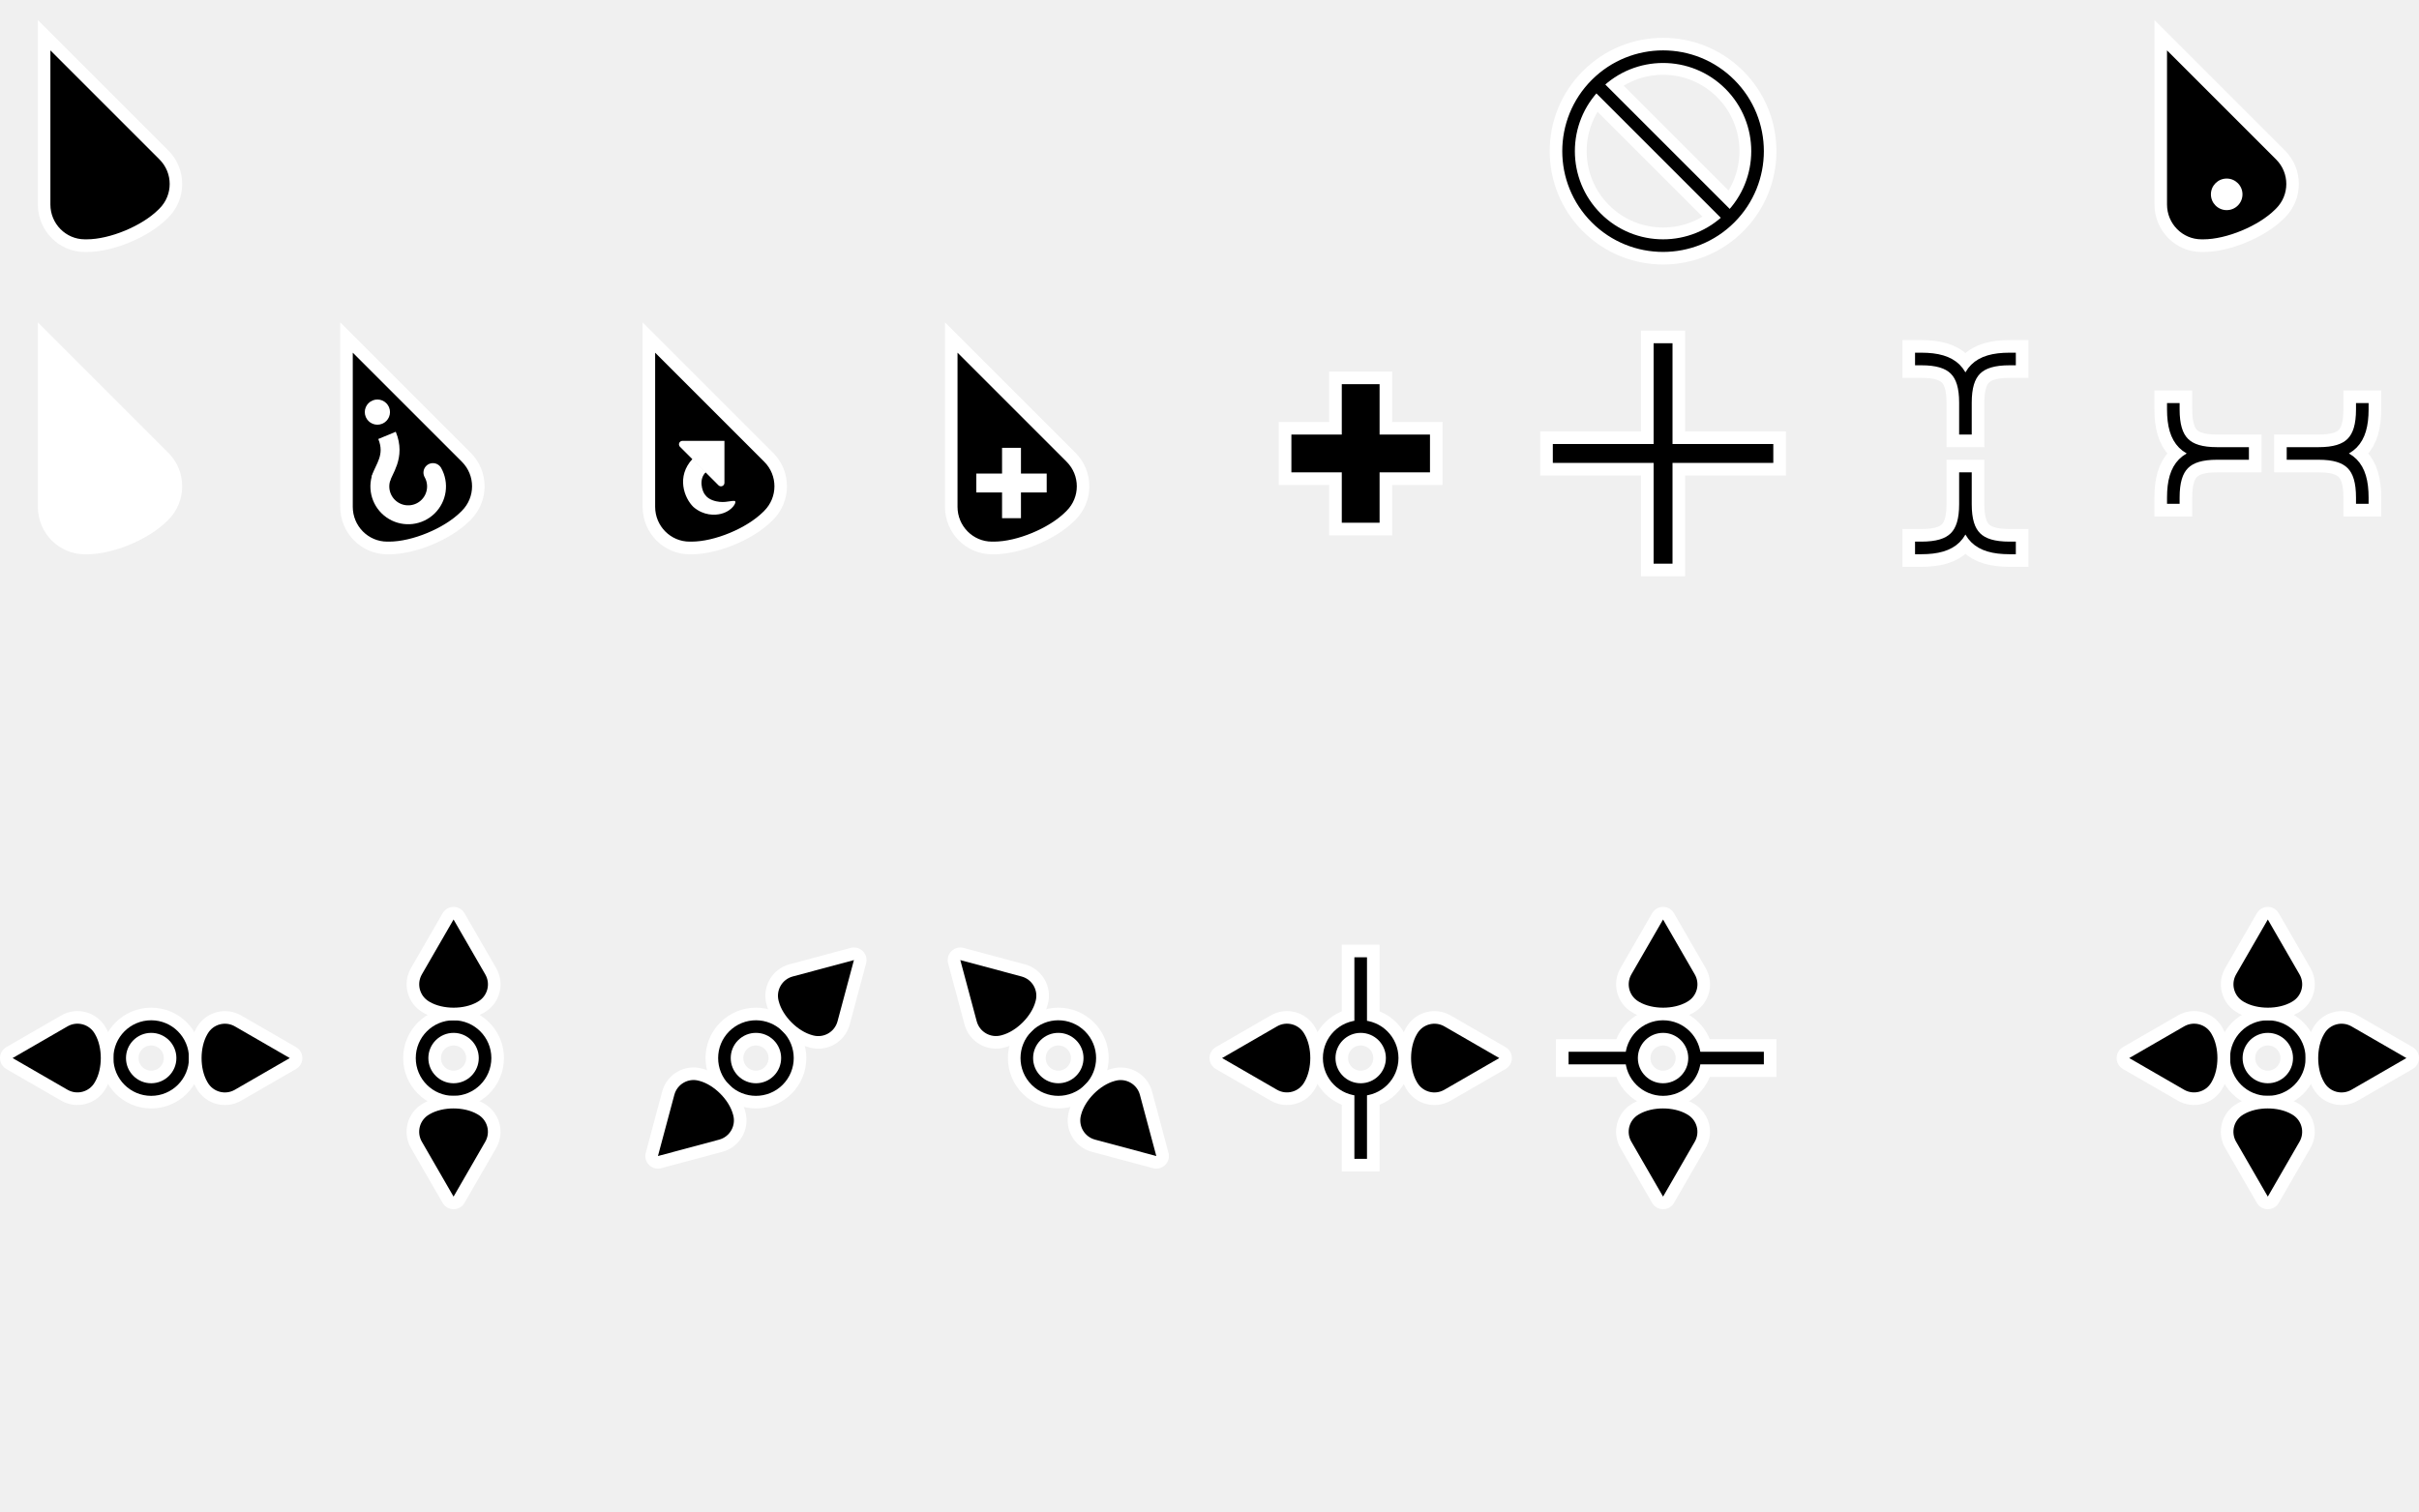
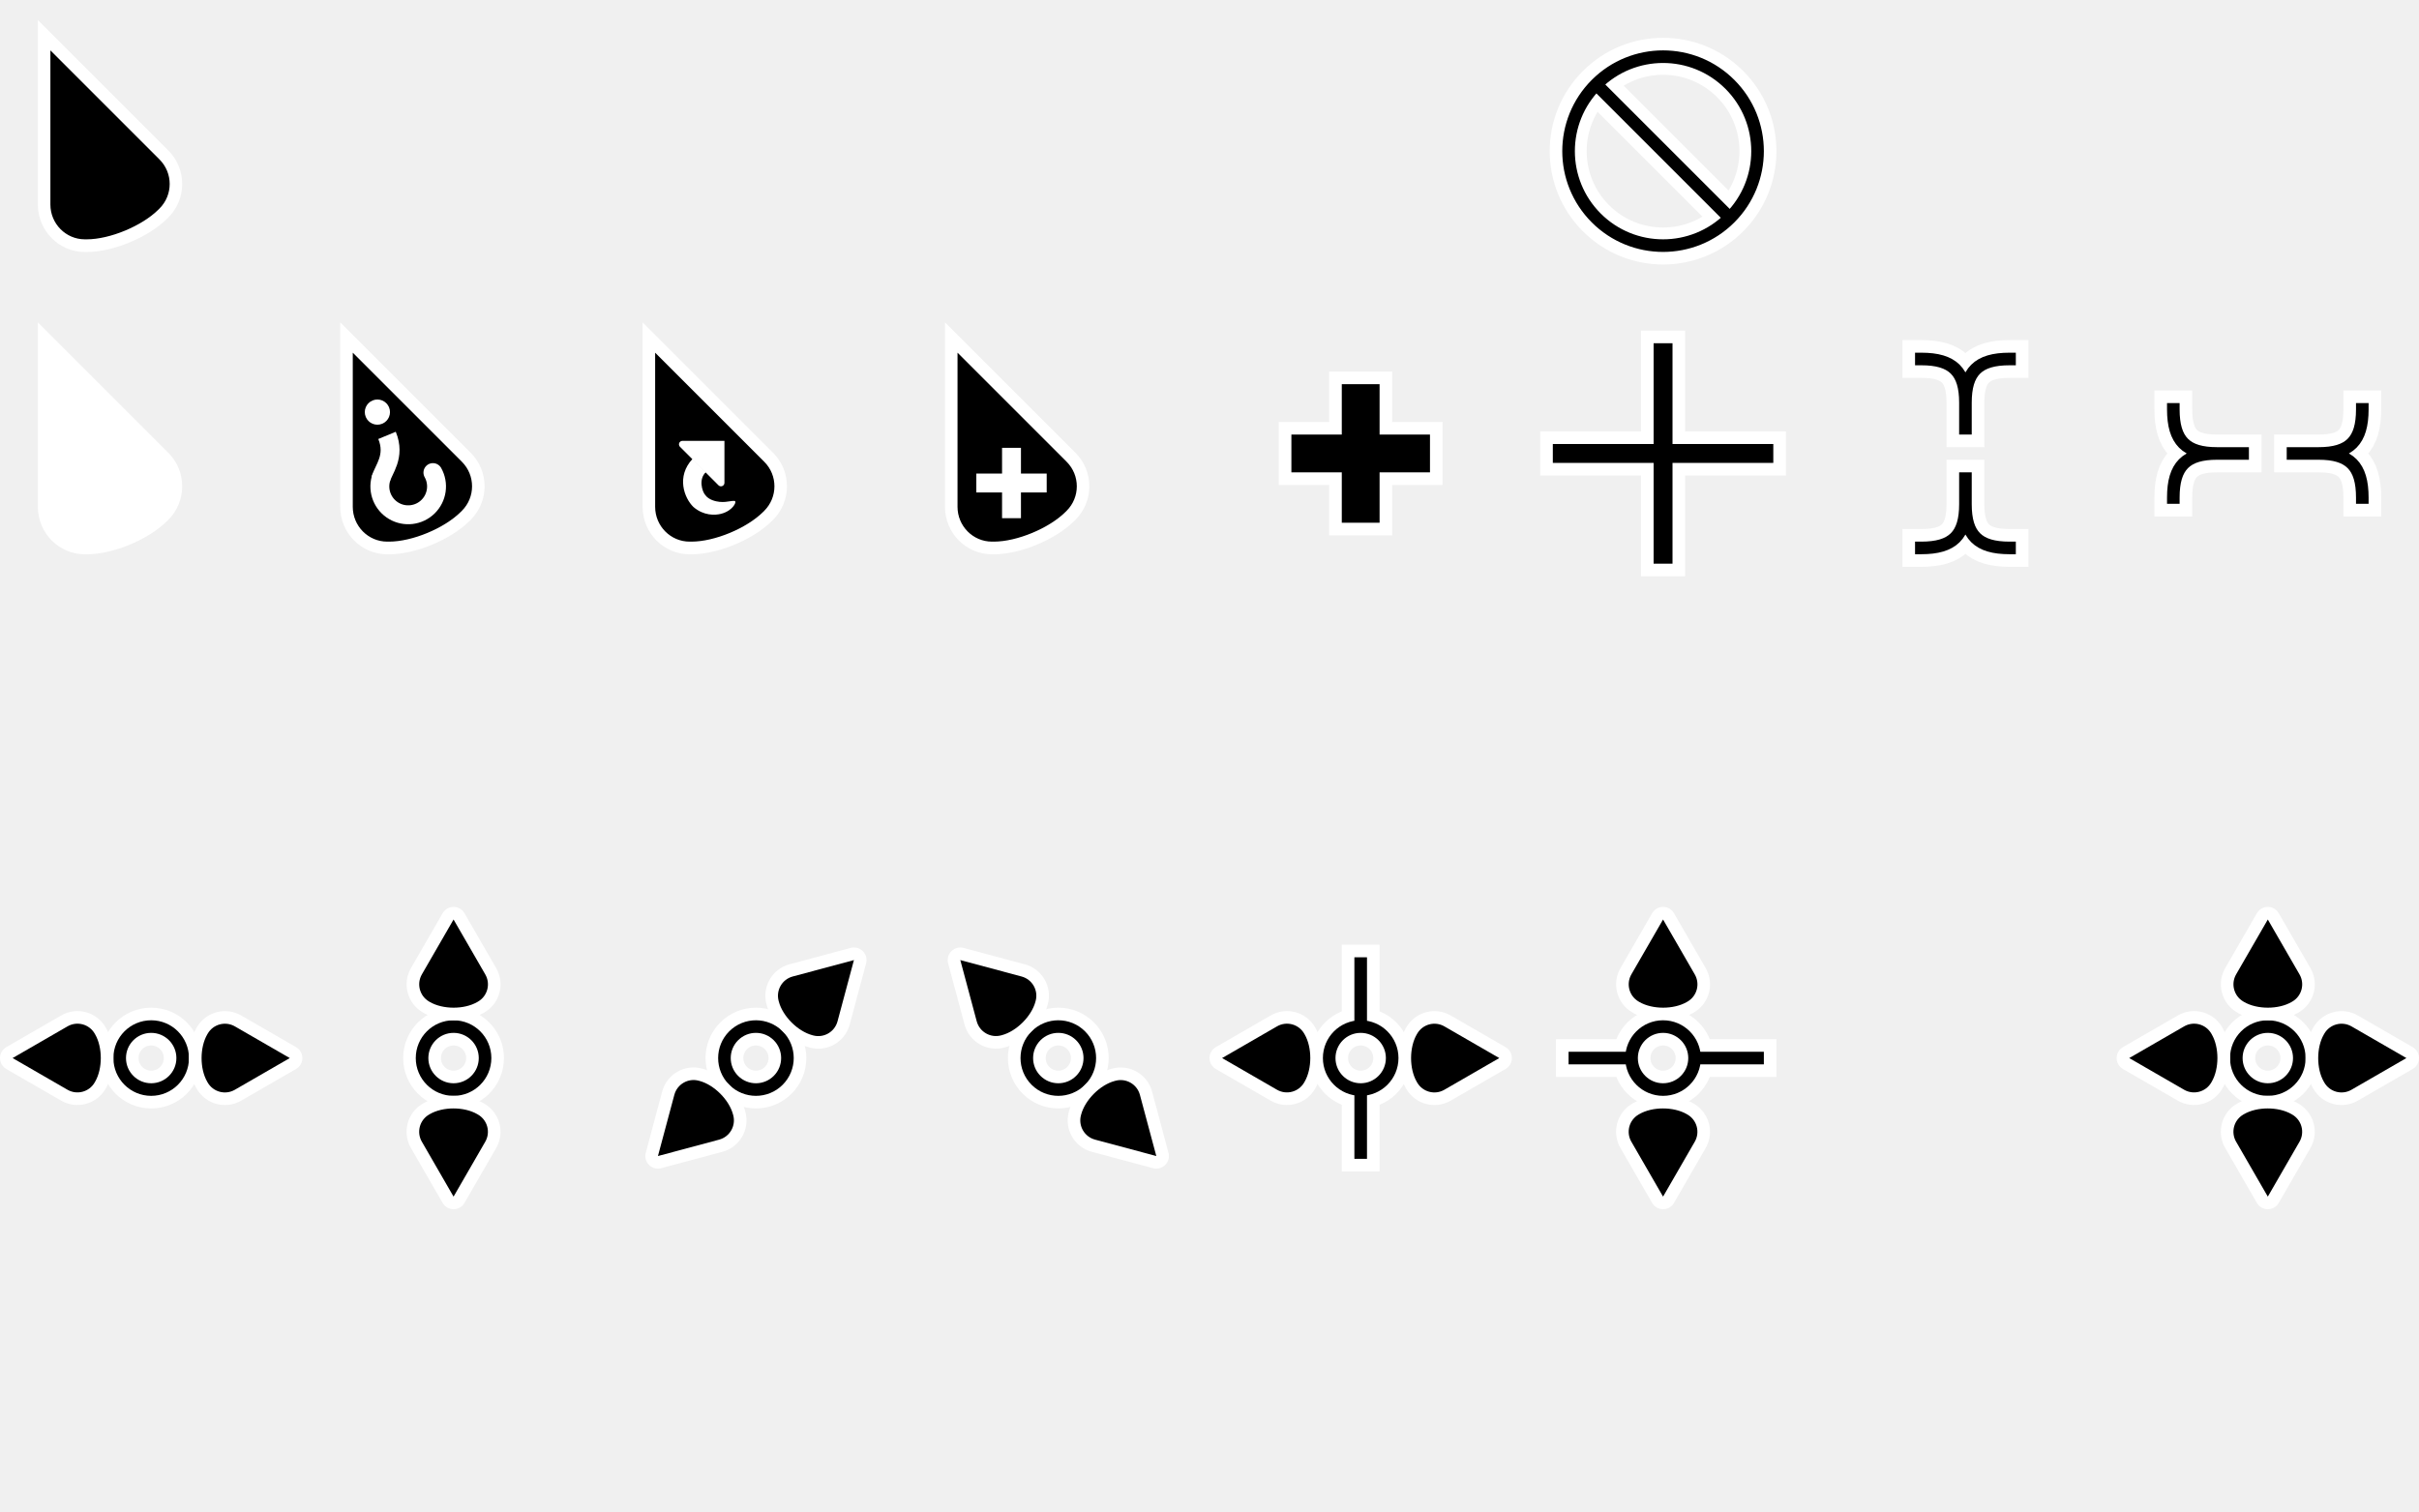
<svg xmlns="http://www.w3.org/2000/svg" xmlns:xlink="http://www.w3.org/1999/xlink" width="384" height="240" viewBox="0 0 384 240" version="1.1" id="svg1">
  <defs id="defs1">
    <clipPath clipPathUnits="userSpaceOnUse" id="clipPath70">
      <use x="0" y="0" xlink:href="#g69" id="use70" />
    </clipPath>
  </defs>
  <g id="g26" style="display:inline" transform="rotate(90,264,72)">
    <rect style="display:inline;fill:none;fill-opacity:1;stroke:none;stroke-width:5;stroke-linejoin:round;stroke-dasharray:none;stroke-opacity:1;paint-order:stroke markers fill" id="rect24" width="48" height="48" x="336" y="48" />
    <circle style="display:inline;fill:none;stroke:#ffffff;stroke-width:5.998;stroke-dasharray:none;paint-order:stroke markers fill" id="circle24" cx="360" cy="72" r="5" />
    <path id="path24" style="display:inline;fill:#000000;fill-opacity:1;stroke:#ffffff;stroke-width:11.162;stroke-linecap:square;stroke-linejoin:round;stroke-miterlimit:4;stroke-dasharray:none;stroke-opacity:1;paint-order:stroke markers fill" d="M 0,-1.0381359e-6 V 28.072 c 0,4.868 3.947,8.82 8.815,8.827 l 0.377,4.87e-4 C 15.886,36.908 24.026,32.215 27.373,26.418 l 0.188,-0.326 c 2.434,-4.216 0.99,-9.607 -3.227,-12.042 z" transform="matrix(0.1791878,-0.310343,0.3103236,0.1791542,338,71.9999)" />
    <path id="path25" style="display:inline;fill:#000000;fill-opacity:1;stroke:#ffffff;stroke-width:11.162;stroke-linecap:square;stroke-linejoin:round;stroke-miterlimit:4;stroke-dasharray:none;stroke-opacity:1;paint-order:stroke markers fill" d="M 0,-1.0381359e-6 V 28.072 c 0,4.868 3.947,8.82 8.815,8.827 l 0.377,4.87e-4 C 15.886,36.908 24.026,32.215 27.373,26.418 l 0.188,-0.326 c 2.434,-4.216 0.99,-9.607 -3.227,-12.042 z" transform="matrix(-0.1791878,0.310343,-0.3103236,-0.1791542,382,72)" />
    <rect style="fill:#000000;fill-opacity:1;stroke:#ffffff;stroke-width:3.999;stroke-linecap:square;stroke-linejoin:miter;stroke-dasharray:none;paint-order:stroke markers fill" id="rect25" width="2" height="10" x="359" y="77" ry="0" />
    <rect style="fill:#000000;fill-opacity:1;stroke:#ffffff;stroke-width:3.999;stroke-linecap:square;stroke-linejoin:miter;stroke-dasharray:none;paint-order:stroke markers fill" id="rect26" width="2" height="11" x="359" y="56" ry="0" />
    <circle style="display:inline;fill:none;stroke:#000000;stroke-width:1.999;stroke-dasharray:none;stroke-opacity:1;paint-order:stroke markers fill" id="circle26" cx="360" cy="72" r="5" />
  </g>
  <g id="g8" style="display:inline" transform="translate(-144,96)">
    <rect style="display:inline;fill:none;fill-opacity:1;stroke:none;stroke-width:5;stroke-linejoin:round;stroke-dasharray:none;stroke-opacity:1;paint-order:stroke markers fill" id="rect5" width="48" height="48" x="336" y="48" />
    <circle style="display:inline;fill:none;stroke:#ffffff;stroke-width:5.998;stroke-dasharray:none;paint-order:stroke markers fill" id="circle5" cx="360" cy="72" r="5" />
    <path id="path6" style="display:inline;fill:#000000;fill-opacity:1;stroke:#ffffff;stroke-width:11.162;stroke-linecap:square;stroke-linejoin:round;stroke-miterlimit:4;stroke-dasharray:none;stroke-opacity:1;paint-order:stroke markers fill" d="M 0,-1.0381359e-6 V 28.072 c 0,4.868 3.947,8.82 8.815,8.827 l 0.377,4.87e-4 C 15.886,36.908 24.026,32.215 27.373,26.418 l 0.188,-0.326 c 2.434,-4.216 0.99,-9.607 -3.227,-12.042 z" transform="matrix(0.1791878,-0.310343,0.3103236,0.1791542,338,71.9999)" />
    <path id="path8" style="display:inline;fill:#000000;fill-opacity:1;stroke:#ffffff;stroke-width:11.162;stroke-linecap:square;stroke-linejoin:round;stroke-miterlimit:4;stroke-dasharray:none;stroke-opacity:1;paint-order:stroke markers fill" d="M 0,-1.0381359e-6 V 28.072 c 0,4.868 3.947,8.82 8.815,8.827 l 0.377,4.87e-4 C 15.886,36.908 24.026,32.215 27.373,26.418 l 0.188,-0.326 c 2.434,-4.216 0.99,-9.607 -3.227,-12.042 z" transform="matrix(-0.1791878,0.310343,-0.3103236,-0.1791542,382,72)" />
    <rect style="fill:#000000;fill-opacity:1;stroke:#ffffff;stroke-width:3.999;stroke-linecap:square;stroke-linejoin:miter;stroke-dasharray:none;paint-order:stroke markers fill" id="rect22" width="2" height="11" x="359" y="77" ry="0" />
    <rect style="fill:#000000;fill-opacity:1;stroke:#ffffff;stroke-width:3.999;stroke-linecap:square;stroke-linejoin:miter;stroke-dasharray:none;paint-order:stroke markers fill" id="rect23" width="2" height="11" x="359" y="56" ry="0" />
    <circle style="display:inline;fill:none;stroke:#000000;stroke-width:1.999;stroke-dasharray:none;stroke-opacity:1;paint-order:stroke markers fill" id="circle6" cx="360" cy="72" r="5" />
  </g>
  <g id="g6" style="display:inline" transform="translate(0,96)">
    <rect style="display:inline;fill:none;fill-opacity:1;stroke:none;stroke-width:5;stroke-linejoin:round;stroke-dasharray:none;stroke-opacity:1;paint-order:stroke markers fill" id="rect6" width="48" height="48" x="336" y="48" />
    <circle style="display:inline;fill:none;stroke:#ffffff;stroke-width:5.998;stroke-dasharray:none;paint-order:stroke markers fill" id="path40" cx="360" cy="72" r="5" />
    <circle style="fill:none;stroke:#000000;stroke-width:1.999;stroke-dasharray:none;stroke-opacity:1;paint-order:stroke markers fill" id="circle40" cx="360" cy="72" r="5" />
    <path id="path5" style="display:inline;fill:#000000;fill-opacity:1;stroke:#ffffff;stroke-width:11.162;stroke-linecap:square;stroke-linejoin:round;stroke-miterlimit:4;stroke-dasharray:none;stroke-opacity:1;paint-order:stroke markers fill" d="M 0,-1.0381359e-6 V 28.072 c 0,4.868 3.947,8.82 8.815,8.827 l 0.377,4.87e-4 C 15.886,36.908 24.026,32.215 27.373,26.418 l 0.188,-0.326 c 2.434,-4.216 0.99,-9.607 -3.227,-12.042 z" transform="matrix(0.1791878,-0.310343,0.3103236,0.1791542,338,71.9999)" />
    <path id="path124" style="display:inline;fill:#000000;fill-opacity:1;stroke:#ffffff;stroke-width:11.162;stroke-linecap:square;stroke-linejoin:round;stroke-miterlimit:4;stroke-dasharray:none;stroke-opacity:1;paint-order:stroke markers fill" d="M 0,-1.0381359e-6 V 28.072 c 0,4.868 3.947,8.82 8.815,8.827 l 0.377,4.87e-4 C 15.886,36.908 24.026,32.215 27.373,26.418 l 0.188,-0.326 c 2.434,-4.216 0.99,-9.607 -3.227,-12.042 z" transform="matrix(0.310343,0.1791878,-0.1791542,0.3103236,360,50)" />
    <path id="path126" style="display:inline;fill:#000000;fill-opacity:1;stroke:#ffffff;stroke-width:11.162;stroke-linecap:square;stroke-linejoin:round;stroke-miterlimit:4;stroke-dasharray:none;stroke-opacity:1;paint-order:stroke markers fill" d="M 0,-1.0381359e-6 V 28.072 c 0,4.868 3.947,8.82 8.815,8.827 l 0.377,4.87e-4 C 15.886,36.908 24.026,32.215 27.373,26.418 l 0.188,-0.326 c 2.434,-4.216 0.99,-9.607 -3.227,-12.042 z" transform="matrix(-0.1791878,0.310343,-0.3103236,-0.1791542,382,72)" />
    <path id="path136" style="display:inline;fill:#000000;fill-opacity:1;stroke:#ffffff;stroke-width:11.162;stroke-linecap:square;stroke-linejoin:round;stroke-miterlimit:4;stroke-dasharray:none;stroke-opacity:1;paint-order:stroke markers fill" d="M 0,-1.0381359e-6 V 28.072 c 0,4.868 3.947,8.82 8.815,8.827 l 0.377,4.87e-4 C 15.886,36.908 24.026,32.215 27.373,26.418 l 0.188,-0.326 c 2.434,-4.216 0.99,-9.607 -3.227,-12.042 z" transform="matrix(-0.310343,-0.1791878,0.1791542,-0.3103236,360,94)" />
  </g>
  <g id="g175" style="display:inline" transform="rotate(45,148.1178,-111.7645)">
    <rect style="display:inline;fill:none;fill-opacity:1;stroke:none;stroke-width:5;stroke-linejoin:round;stroke-dasharray:none;stroke-opacity:1;paint-order:stroke markers fill" id="rect171" width="48" height="48" x="179.647" y="281.47" transform="rotate(-45)" />
    <circle style="display:inline;fill:none;stroke:#ffffff;stroke-width:5.998;stroke-dasharray:none;paint-order:stroke markers fill" id="circle171" cx="360" cy="72" r="5" />
    <circle style="fill:none;stroke:#000000;stroke-width:1.999;stroke-dasharray:none;stroke-opacity:1;paint-order:stroke markers fill" id="circle172" cx="360" cy="72" r="5" />
    <path id="path172" style="display:inline;fill:#000000;fill-opacity:1;stroke:#ffffff;stroke-width:11.162;stroke-linecap:square;stroke-linejoin:round;stroke-miterlimit:4;stroke-dasharray:none;stroke-opacity:1;paint-order:stroke markers fill" d="M 0,-1.0381359e-6 V 28.072 c 0,4.868 3.947,8.82 8.815,8.827 l 0.377,4.87e-4 C 15.886,36.908 24.026,32.215 27.373,26.418 l 0.188,-0.326 c 2.434,-4.216 0.99,-9.607 -3.227,-12.042 z" transform="matrix(0.1791878,-0.310343,0.3103236,0.1791542,338,71.9999)" />
    <path id="path174" style="display:inline;fill:#000000;fill-opacity:1;stroke:#ffffff;stroke-width:11.162;stroke-linecap:square;stroke-linejoin:round;stroke-miterlimit:4;stroke-dasharray:none;stroke-opacity:1;paint-order:stroke markers fill" d="M 0,-1.0381359e-6 V 28.072 c 0,4.868 3.947,8.82 8.815,8.827 l 0.377,4.87e-4 C 15.886,36.908 24.026,32.215 27.373,26.418 l 0.188,-0.326 c 2.434,-4.216 0.99,-9.607 -3.227,-12.042 z" transform="matrix(-0.1791878,0.310343,-0.3103236,-0.1791542,382,72)" />
  </g>
  <g id="g164" style="display:inline" transform="rotate(45,124.1178,-169.7056)">
    <rect style="display:inline;fill:none;fill-opacity:1;stroke:none;stroke-width:5;stroke-linejoin:round;stroke-dasharray:none;stroke-opacity:1;paint-order:stroke markers fill" id="rect160" width="48" height="48" x="179.647" y="281.47" transform="rotate(-45)" />
    <circle style="display:inline;fill:none;stroke:#ffffff;stroke-width:5.998;stroke-dasharray:none;paint-order:stroke markers fill" id="circle160" cx="360" cy="72" r="5" />
    <circle style="fill:none;stroke:#000000;stroke-width:1.999;stroke-dasharray:none;stroke-opacity:1;paint-order:stroke markers fill" id="circle161" cx="360" cy="72" r="5" />
    <path id="path162" style="display:inline;fill:#000000;fill-opacity:1;stroke:#ffffff;stroke-width:11.162;stroke-linecap:square;stroke-linejoin:round;stroke-miterlimit:4;stroke-dasharray:none;stroke-opacity:1;paint-order:stroke markers fill" d="M 0,-1.0381359e-6 V 28.072 c 0,4.868 3.947,8.82 8.815,8.827 l 0.377,4.87e-4 C 15.886,36.908 24.026,32.215 27.373,26.418 l 0.188,-0.326 c 2.434,-4.216 0.99,-9.607 -3.227,-12.042 z" transform="matrix(0.310343,0.1791878,-0.1791542,0.3103236,360,50)" />
    <path id="path164" style="display:inline;fill:#000000;fill-opacity:1;stroke:#ffffff;stroke-width:11.162;stroke-linecap:square;stroke-linejoin:round;stroke-miterlimit:4;stroke-dasharray:none;stroke-opacity:1;paint-order:stroke markers fill" d="M 0,-1.0381359e-6 V 28.072 c 0,4.868 3.947,8.82 8.815,8.827 l 0.377,4.87e-4 C 15.886,36.908 24.026,32.215 27.373,26.418 l 0.188,-0.326 c 2.434,-4.216 0.99,-9.607 -3.227,-12.042 z" transform="matrix(-0.310343,-0.1791878,0.1791542,-0.3103236,360,94)" />
  </g>
  <g id="g153" style="display:inline" transform="translate(-288,96)">
    <rect style="display:inline;fill:none;fill-opacity:1;stroke:none;stroke-width:5;stroke-linejoin:round;stroke-dasharray:none;stroke-opacity:1;paint-order:stroke markers fill" id="rect149" width="48" height="48" x="336" y="48" />
    <circle style="display:inline;fill:none;stroke:#ffffff;stroke-width:5.998;stroke-dasharray:none;paint-order:stroke markers fill" id="circle149" cx="360" cy="72" r="5" />
    <circle style="fill:none;stroke:#000000;stroke-width:1.999;stroke-dasharray:none;stroke-opacity:1;paint-order:stroke markers fill" id="circle150" cx="360" cy="72" r="5" />
    <path id="path151" style="display:inline;fill:#000000;fill-opacity:1;stroke:#ffffff;stroke-width:11.162;stroke-linecap:square;stroke-linejoin:round;stroke-miterlimit:4;stroke-dasharray:none;stroke-opacity:1;paint-order:stroke markers fill" d="M 0,-1.0381359e-6 V 28.072 c 0,4.868 3.947,8.82 8.815,8.827 l 0.377,4.87e-4 C 15.886,36.908 24.026,32.215 27.373,26.418 l 0.188,-0.326 c 2.434,-4.216 0.99,-9.607 -3.227,-12.042 z" transform="matrix(0.310343,0.1791878,-0.1791542,0.3103236,360,50)" />
    <path id="path153" style="display:inline;fill:#000000;fill-opacity:1;stroke:#ffffff;stroke-width:11.162;stroke-linecap:square;stroke-linejoin:round;stroke-miterlimit:4;stroke-dasharray:none;stroke-opacity:1;paint-order:stroke markers fill" d="M 0,-1.0381359e-6 V 28.072 c 0,4.868 3.947,8.82 8.815,8.827 l 0.377,4.87e-4 C 15.886,36.908 24.026,32.215 27.373,26.418 l 0.188,-0.326 c 2.434,-4.216 0.99,-9.607 -3.227,-12.042 z" transform="matrix(-0.310343,-0.1791878,0.1791542,-0.3103236,360,94)" />
  </g>
  <g id="g142" style="display:inline" transform="translate(-336,96)">
    <rect style="display:inline;fill:none;fill-opacity:1;stroke:none;stroke-width:5;stroke-linejoin:round;stroke-dasharray:none;stroke-opacity:1;paint-order:stroke markers fill" id="rect138" width="48" height="48" x="336" y="48" />
    <circle style="display:inline;fill:none;stroke:#ffffff;stroke-width:5.998;stroke-dasharray:none;paint-order:stroke markers fill" id="circle138" cx="360" cy="72" r="5" />
    <circle style="fill:none;stroke:#000000;stroke-width:1.999;stroke-dasharray:none;stroke-opacity:1;paint-order:stroke markers fill" id="circle139" cx="360" cy="72" r="5" />
    <path id="path139" style="display:inline;fill:#000000;fill-opacity:1;stroke:#ffffff;stroke-width:11.162;stroke-linecap:square;stroke-linejoin:round;stroke-miterlimit:4;stroke-dasharray:none;stroke-opacity:1;paint-order:stroke markers fill" d="M 0,-1.0381359e-6 V 28.072 c 0,4.868 3.947,8.82 8.815,8.827 l 0.377,4.87e-4 C 15.886,36.908 24.026,32.215 27.373,26.418 l 0.188,-0.326 c 2.434,-4.216 0.99,-9.607 -3.227,-12.042 z" transform="matrix(0.1791878,-0.310343,0.3103236,0.1791542,338,71.9999)" />
    <path id="path141" style="display:inline;fill:#000000;fill-opacity:1;stroke:#ffffff;stroke-width:11.162;stroke-linecap:square;stroke-linejoin:round;stroke-miterlimit:4;stroke-dasharray:none;stroke-opacity:1;paint-order:stroke markers fill" d="M 0,-1.0381359e-6 V 28.072 c 0,4.868 3.947,8.82 8.815,8.827 l 0.377,4.87e-4 C 15.886,36.908 24.026,32.215 27.373,26.418 l 0.188,-0.326 c 2.434,-4.216 0.99,-9.607 -3.227,-12.042 z" transform="matrix(-0.1791878,0.310343,-0.3103236,-0.1791542,382,72)" />
  </g>
  <g id="layer1" style="display:inline">
    <path original-d="m 16,40 c 6,0 8,-2 8,-7.941 V 28" d="m 17,39 c 5,0 7,-2 7,-6.941 V 28 m 7,11 c -5,0 -7,-2 -7,-6.941 V 28 M 17,9 c 5,0 7,2 7,6.941 V 20 M 31,9 c -5,0 -7,2 -7,6.941 V 20" id="use5" transform="rotate(90,168,216)" class="fromclone" style="display:inline;fill:none;stroke:#ffffff;stroke-width:6;stroke-linecap:square;stroke-linejoin:miter;stroke-dasharray:none;stroke-opacity:1;paint-order:stroke markers fill" />
    <path original-d="m 16,40 c 6,0 8,-2 8,-7.941 V 28" d="m 17,39 c 5,0 7,-2 7,-6.941 V 28 m 7,11 c -5,0 -7,-2 -7,-6.941 V 28 M 17,9 c 5,0 7,2 7,6.941 V 20 M 31,9 c -5,0 -7,2 -7,6.941 V 20" id="use3" transform="rotate(90,168,216)" class="fromclone" style="fill:none;stroke:#000000;stroke-width:1.999;stroke-linecap:square;stroke-dasharray:none;stroke-opacity:1;paint-order:stroke markers fill" />
    <rect style="display:inline;fill:none;fill-opacity:1;stroke:none;stroke-width:5;stroke-linejoin:round;stroke-dasharray:none;stroke-opacity:1;paint-order:stroke markers fill" id="rect68" width="48" height="48" x="336" y="48" />
  </g>
  <g id="layer3" style="display:inline" transform="translate(288,48)">
    <path original-d="m 16,40 c 6,0 8,-2 8,-7.941 V 28" d="m 17,39 c 5,0 7,-2 7,-6.941 V 28 m 7,11 c -5,0 -7,-2 -7,-6.941 V 28 M 17,9 c 5,0 7,2 7,6.941 V 20 M 31,9 c -5,0 -7,2 -7,6.941 V 20" id="use94" class="fromclone" style="display:inline;fill:none;stroke:#ffffff;stroke-width:6;stroke-linecap:square;stroke-linejoin:miter;stroke-dasharray:none;stroke-opacity:1;paint-order:stroke markers fill" />
    <path style="fill:none;stroke:#000000;stroke-width:1.999;stroke-linecap:square;stroke-dasharray:none;stroke-opacity:1;paint-order:stroke markers fill" d="m 17,39 c 5,0 7,-2 7,-6.941 V 28 m 7,11 c -5,0 -7,-2 -7,-6.941 V 28 M 17,9 c 5,0 7,2 7,6.941 V 20 M 31,9 c -5,0 -7,2 -7,6.941 V 20" id="path83" />
    <rect style="display:inline;fill:none;fill-opacity:1;stroke:none;stroke-width:5;stroke-linejoin:round;stroke-dasharray:none;stroke-opacity:1;paint-order:stroke markers fill" id="rect13" width="48" height="48" x="0" y="0" />
  </g>
  <g id="g97" style="display:inline" transform="translate(240,48)">
    <path d="M 8,24 H 40 M 24,8 v 32" id="path98" style="stroke:#ffffff;stroke-width:7;stroke-linecap:square;stroke-dasharray:none;stroke-opacity:1" />
    <path id="path97" style="display:inline;fill:none;stroke:#000000;stroke-width:3;stroke-linecap:square;stroke-dasharray:none;stroke-opacity:1;paint-order:stroke markers fill" d="M 8,24 H 40 M 24,8 v 32" />
    <rect style="display:inline;fill:none;fill-opacity:1;stroke:none;stroke-width:5;stroke-linejoin:round;stroke-dasharray:none;stroke-opacity:1;paint-order:stroke markers fill" id="rect12" width="48" height="48" x="0" y="0" />
  </g>
  <g id="layer10" style="display:inline" transform="translate(192,48)">
    <path original-d="M 8,24 H 40 M 24,8 v 32.133" d="M 16,24 H 32 M 24,16 V 32" id="use2" class="fromclone" style="stroke:#ffffff;stroke-width:10;stroke-linecap:square;stroke-dasharray:none;stroke-opacity:1" />
    <path id="path2" style="display:inline;fill:none;stroke:#000000;stroke-width:6;stroke-linecap:square;stroke-dasharray:none;stroke-opacity:1;paint-order:stroke markers fill" d="M 16,24 H 32 M 24,16 V 32" />
    <rect style="display:inline;fill:none;fill-opacity:1;stroke:none;stroke-width:5;stroke-linejoin:round;stroke-dasharray:none;stroke-opacity:1;paint-order:stroke markers fill" id="rect11" width="48" height="48" x="0" y="0" />
  </g>
  <g id="layer4" style="display:inline" transform="translate(144,48)">
    <path id="path4-5" style="display:inline;fill:#000000;fill-opacity:1;stroke:#ffffff;stroke-width:4.949;stroke-linecap:square;stroke-linejoin:miter;stroke-dasharray:none;stroke-opacity:1;paint-order:stroke markers fill" d="M 0,-9.843944e-7 V 30.11 c 0,3.758 3.047,6.805 6.805,6.805 h 0.364 c 4.578,0 10.928,-2.61 14.183,-5.83 l 0.199,-0.197 c 2.672,-2.643 2.672,-6.928 0,-9.571 z" transform="matrix(0.8038699,0,0,0.8126824,8,8.000001)" />
    <path id="path1-3" style="display:inline;fill:none;stroke:#ffffff;stroke-width:3.001;stroke-linecap:square;stroke-linejoin:miter;stroke-dasharray:none;paint-order:stroke markers fill" d="m 12.486,28.692 c 0.054,-5e-6 8.169,0 8.169,0 m -4.085,4.085 c 0,-0.054 0,-8.169 0,-8.169" />
    <rect style="display:inline;fill:none;fill-opacity:1;stroke:none;stroke-width:5;stroke-linejoin:round;stroke-dasharray:none;stroke-opacity:1;paint-order:stroke markers fill" id="rect2" width="48" height="48" x="0" y="0" />
  </g>
  <g id="g3" style="display:inline;stroke-width:2;stroke-dasharray:none" transform="translate(96,48)">
    <path id="path4-3" style="display:inline;fill:#000000;fill-opacity:1;stroke:#ffffff;stroke-width:4.949;stroke-linecap:square;stroke-linejoin:miter;stroke-dasharray:none;stroke-opacity:1;paint-order:stroke markers fill" d="M 0,-9.843944e-7 V 30.11 c 0,3.758 3.047,6.805 6.805,6.805 h 0.364 c 4.578,0 10.928,-2.61 14.183,-5.83 l 0.199,-0.197 c 2.672,-2.643 2.672,-6.928 0,-9.571 z" transform="matrix(0.8038699,0,0,0.8126824,8,8.000001)" />
    <path id="rect9" style="fill:#ffffff;stroke-width:0;stroke-linecap:round;stroke-dasharray:none;paint-order:stroke markers fill" d="M 12.499,24 H 20 v 7.501 a 0.621,0.621 157.5 0 1 -1.06,0.439 L 15.5,28.5 12.06,25.06 A 0.621,0.621 112.5 0 1 12.499,24 Z" transform="matrix(0.8888891,0,0,0.8888891,1.222218,0.6666618)" />
    <rect style="display:inline;fill:none;fill-opacity:1;stroke:none;stroke-width:5;stroke-linejoin:round;stroke-dasharray:none;stroke-opacity:1;paint-order:stroke markers fill" id="rect3" width="48" height="48" x="0" y="0" />
    <path id="path1" style="fill:#ffffff;fill-rule:nonzero;stroke:none;stroke-width:3;stroke-linecap:round;stroke-opacity:1;paint-order:stroke markers fill" transform="rotate(-135,-0.4723994,-0.1954661)" d="m -28.376,-7.691 c -0.117,-3.876 -3.489,-5.369 -5.5,-5.335 0,10e-7 -10e-7,10e-7 -10e-7,10e-7 -2.142,0.155 -3.362,1.483 -3.86,2.316 -0.545,0.911 -0.594,1.713 -0.557,2.134 0.08,0.913 0.417,0.885 0.417,0.885 0,0 0.166,-0.065 0.589,-0.661 0.191,-0.27 0.524,-0.732 1.048,-1.162 0.473,-0.388 1.429,-0.995 2.363,-0.842 0,0 10e-7,0 10e-7,0 0.767,0.03 2.622,1.06 2.5,2.665 0,4.29e-5 0,8.58e-5 0,1.288e-4 l 3,-9e-7 c 0,-4.63e-5 0,-2.318e-4 0,-2.781e-4 z" />
  </g>
  <g id="g1" style="display:inline;stroke-width:2;stroke-dasharray:none" transform="translate(48,48)">
    <path id="path9" style="display:inline;fill:#000000;fill-opacity:1;stroke:#ffffff;stroke-width:4.949;stroke-linecap:square;stroke-linejoin:miter;stroke-dasharray:none;stroke-opacity:1;paint-order:stroke markers fill" d="M 0,-9.843944e-7 V 30.11 c 0,3.758 3.047,6.805 6.805,6.805 h 0.364 c 4.578,0 10.928,-2.61 14.183,-5.83 l 0.199,-0.197 c 2.672,-2.643 2.672,-6.928 0,-9.571 z" transform="matrix(0.8038699,0,0,0.8126824,8,8.000001)" />
    <rect style="display:inline;fill:none;fill-opacity:1;stroke:none;stroke-width:5;stroke-linejoin:round;stroke-dasharray:none;stroke-opacity:1;paint-order:stroke markers fill" id="rect1" width="48" height="48" x="0" y="0" />
    <path id="path71" style="display:inline;fill:#ffffff;stroke:none;stroke-width:3.001;stroke-linecap:round;stroke-linejoin:round;stroke-dasharray:none;paint-order:stroke markers fill" d="m 13.756,16.669 a 2,2 0 0 1 -1.082,2.613 2,2 0 0 1 -2.613,-1.082 2,2 0 0 1 1.082,-2.613 2,2 0 0 1 2.613,1.082 z" />
    <path style="fill:none;fill-opacity:1;stroke:#ffffff;stroke-width:3.001;stroke-linecap:round;stroke-linejoin:miter;stroke-dasharray:none;stroke-opacity:1;paint-order:stroke markers fill" id="path89" transform="rotate(-22.5)" d="M 8.798,32.909 A 4.5,4.5 0 0 1 6.008,37.617 4.5,4.5 0 0 1 0.736,36.15 4.5,4.5 0 0 1 0.779,30.678" />
    <path style="display:inline;fill:none;fill-opacity:1;stroke:#ffffff;stroke-width:3.001;stroke-linecap:butt;stroke-linejoin:miter;stroke-dasharray:none;stroke-opacity:1;paint-order:stroke markers fill" d="m 12.459,28.045 c 0.366,-1.473 2.374,-3.546 0.979,-6.915" id="path90" />
  </g>
  <g id="g60" style="display:inline;stroke-width:2;stroke-dasharray:none" transform="translate(0,48)">
    <path id="path4-9" style="display:inline;fill:#ffffff;fill-opacity:1;stroke:#ffffff;stroke-width:4.949;stroke-linecap:square;stroke-linejoin:miter;stroke-dasharray:none;stroke-opacity:1;paint-order:stroke markers fill" d="M 0,-9.843944e-7 V 30.11 c 0,3.758 3.047,6.805 6.805,6.805 h 0.364 c 4.578,0 10.928,-2.61 14.183,-5.83 l 0.199,-0.197 c 2.672,-2.643 2.672,-6.928 0,-9.571 z" transform="matrix(0.8038699,0,0,0.8126824,8,8.000001)" />
    <g id="g70" clip-path="url(#clipPath70)" style="display:inline">
      <g id="g69">
        <path id="path4-6" style="display:inline;fill:#000000;fill-opacity:1;stroke:none;stroke-width:4.949;stroke-linecap:square;stroke-linejoin:miter;stroke-dasharray:none;stroke-opacity:1;paint-order:stroke markers fill" d="M 0,-9.843944e-7 V 30.11 c 0,3.758 3.047,6.805 6.805,6.805 h 0.364 c 4.578,0 10.928,-2.61 14.183,-5.83 l 0.199,-0.197 c 2.672,-2.643 2.672,-6.928 0,-9.571 z" transform="matrix(0.8038699,0,0,0.8126824,8,8.000001)" />
      </g>
      <path id="path73-5" style="display:inline;fill:none;fill-opacity:1;stroke:#ffffff;stroke-width:3;stroke-linecap:round;stroke-linejoin:round;stroke-dasharray:none;stroke-opacity:1;paint-order:stroke markers fill" d="M 16,32 H 32 M 16,26 H 32 M 16,20 h 16" transform="translate(0,2)" />
    </g>
    <rect style="display:inline;fill:none;fill-opacity:1;stroke:none;stroke-width:5;stroke-linejoin:round;stroke-dasharray:none;stroke-opacity:1;paint-order:stroke markers fill" id="rect60" width="48" height="48" x="0" y="0" />
  </g>
-   <g id="g24" style="display:inline;stroke-width:2;stroke-dasharray:none" transform="translate(336)">
-     <path id="path18" style="display:inline;fill:#000000;fill-opacity:1;stroke:#ffffff;stroke-width:4.949;stroke-linecap:square;stroke-linejoin:miter;stroke-dasharray:none;stroke-opacity:1;paint-order:stroke markers fill" d="M 0,-9.843944e-7 V 30.11 c 0,3.758 3.047,6.805 6.805,6.805 h 0.364 c 4.578,0 10.928,-2.61 14.183,-5.83 l 0.199,-0.197 c 2.672,-2.643 2.672,-6.928 0,-9.571 z" transform="matrix(0.8038699,0,0,0.8126824,8,8.000001)" />
-     <path id="path19" style="display:none;fill:#292929;fill-opacity:1;stroke:none;stroke-width:4.949;stroke-linecap:square;stroke-linejoin:miter;stroke-dasharray:none;stroke-opacity:1;paint-order:stroke markers fill" d="M 3.721,8.916 V 30.109 c 0,1.747 1.337,3.084 3.084,3.084 h 0.363 c 1.582,0 3.967,-0.521 6.174,-1.428 2.207,-0.907 4.268,-2.214 5.393,-3.326 l 0.197,-0.195 c 1.243,-1.229 1.243,-3.053 0.002,-4.281 z" transform="matrix(0.8038699,0,0,0.8126824,8,8.000001)" />
-     <rect style="display:inline;fill:none;fill-opacity:1;stroke:none;stroke-width:5;stroke-linejoin:round;stroke-dasharray:none;stroke-opacity:1;paint-order:stroke markers fill" id="rect19" width="48" height="48" x="0" y="0" />
-     <path id="path20" style="display:none;fill:#ffffff;stroke-width:6;stroke-linecap:round;stroke-linejoin:round;paint-order:markers fill stroke" d="m 21.448,31.753 a 2.506,2.506 0 0 1 -2.506,-2.506 2.506,2.506 0 0 1 2.506,-2.506 2.506,2.506 0 0 1 2.506,2.506 2.506,2.506 0 0 1 -2.506,2.506 z" />
-     <path id="path21" style="display:none;fill:#ffffff;stroke-width:6;stroke-linecap:round;stroke-linejoin:round;paint-order:markers fill stroke" d="m 16.004,32.469 a 2.506,2.506 0 0 1 -2.506,2.506 2.506,2.506 0 0 1 -2.506,-2.506 2.506,2.506 0 0 1 2.506,-2.506 2.506,2.506 0 0 1 2.506,2.506 z" />
-     <path id="path22" style="fill:#ffffff;stroke-width:6;stroke-linecap:round;stroke-linejoin:round;paint-order:markers fill stroke" d="m 19.979,30.858 a 2.506,2.506 0 0 1 -2.506,2.506 2.506,2.506 0 0 1 -2.506,-2.506 2.506,2.506 0 0 1 2.506,-2.506 2.506,2.506 0 0 1 2.506,2.506 z" />
-   </g>
  <g id="layer2">
    <rect style="display:inline;fill:none;fill-opacity:1;stroke:none;stroke-width:5;stroke-linejoin:round;stroke-dasharray:none;stroke-opacity:1;paint-order:stroke markers fill" id="rect59" width="48" height="48" x="240" y="0" />
    <path original-d="m 253.35,13.35 21.3,21.3 m 0,0 c -5.882,5.882 -15.418,5.882 -21.3,2e-6 -5.882,-5.882 -5.882,-15.418 0,-21.3 5.882,-5.882 15.418,-5.882 21.3,-3e-6 5.882,5.882 5.882,15.418 0,21.3 z" d="m 253.35,13.35 21.3,21.3 m 0,0 c -5.882,5.882 -15.418,5.882 -21.3,2e-6 -5.882,-5.882 -5.882,-15.418 0,-21.3 5.882,-5.882 15.418,-5.882 21.3,-3e-6 5.882,5.882 5.882,15.418 0,21.3 z" id="use4" class="fromclone" style="display:inline;fill:none;stroke:#ffffff;stroke-width:5.87;stroke-dasharray:none;stroke-opacity:1" />
    <path id="path15" style="fill:none;fill-opacity:1;stroke:#000000;stroke-width:2.008;stroke-linecap:round;stroke-dasharray:none;stroke-opacity:1;paint-order:stroke markers fill" d="m 253.35,13.35 21.3,21.3 m 0,0 c -5.882,5.882 -15.418,5.882 -21.3,2e-6 -5.882,-5.882 -5.882,-15.418 0,-21.3 5.882,-5.882 15.418,-5.882 21.3,-3e-6 5.882,5.882 5.882,15.418 0,21.3 z" transform="matrix(0.9959461,0,0,0.9959461,1.07023,0.09729668)" />
  </g>
  <g id="g4" style="display:inline;stroke-width:2;stroke-dasharray:none">
    <path id="path16" style="display:inline;fill:#000000;fill-opacity:1;stroke:#ffffff;stroke-width:4.949;stroke-linecap:square;stroke-linejoin:miter;stroke-dasharray:none;stroke-opacity:1;paint-order:stroke markers fill" d="M 0,-9.843944e-7 V 30.11 c 0,3.758 3.047,6.805 6.805,6.805 h 0.364 c 4.578,0 10.928,-2.61 14.183,-5.83 l 0.199,-0.197 c 2.672,-2.643 2.672,-6.928 0,-9.571 z" transform="matrix(0.8038699,0,0,0.8126824,8,8.000001)" />
    <rect style="display:inline;fill:none;fill-opacity:1;stroke:none;stroke-width:5;stroke-linejoin:round;stroke-dasharray:none;stroke-opacity:1;paint-order:stroke markers fill" id="rect14" width="48" height="48" x="0" y="0" />
  </g>
</svg>
